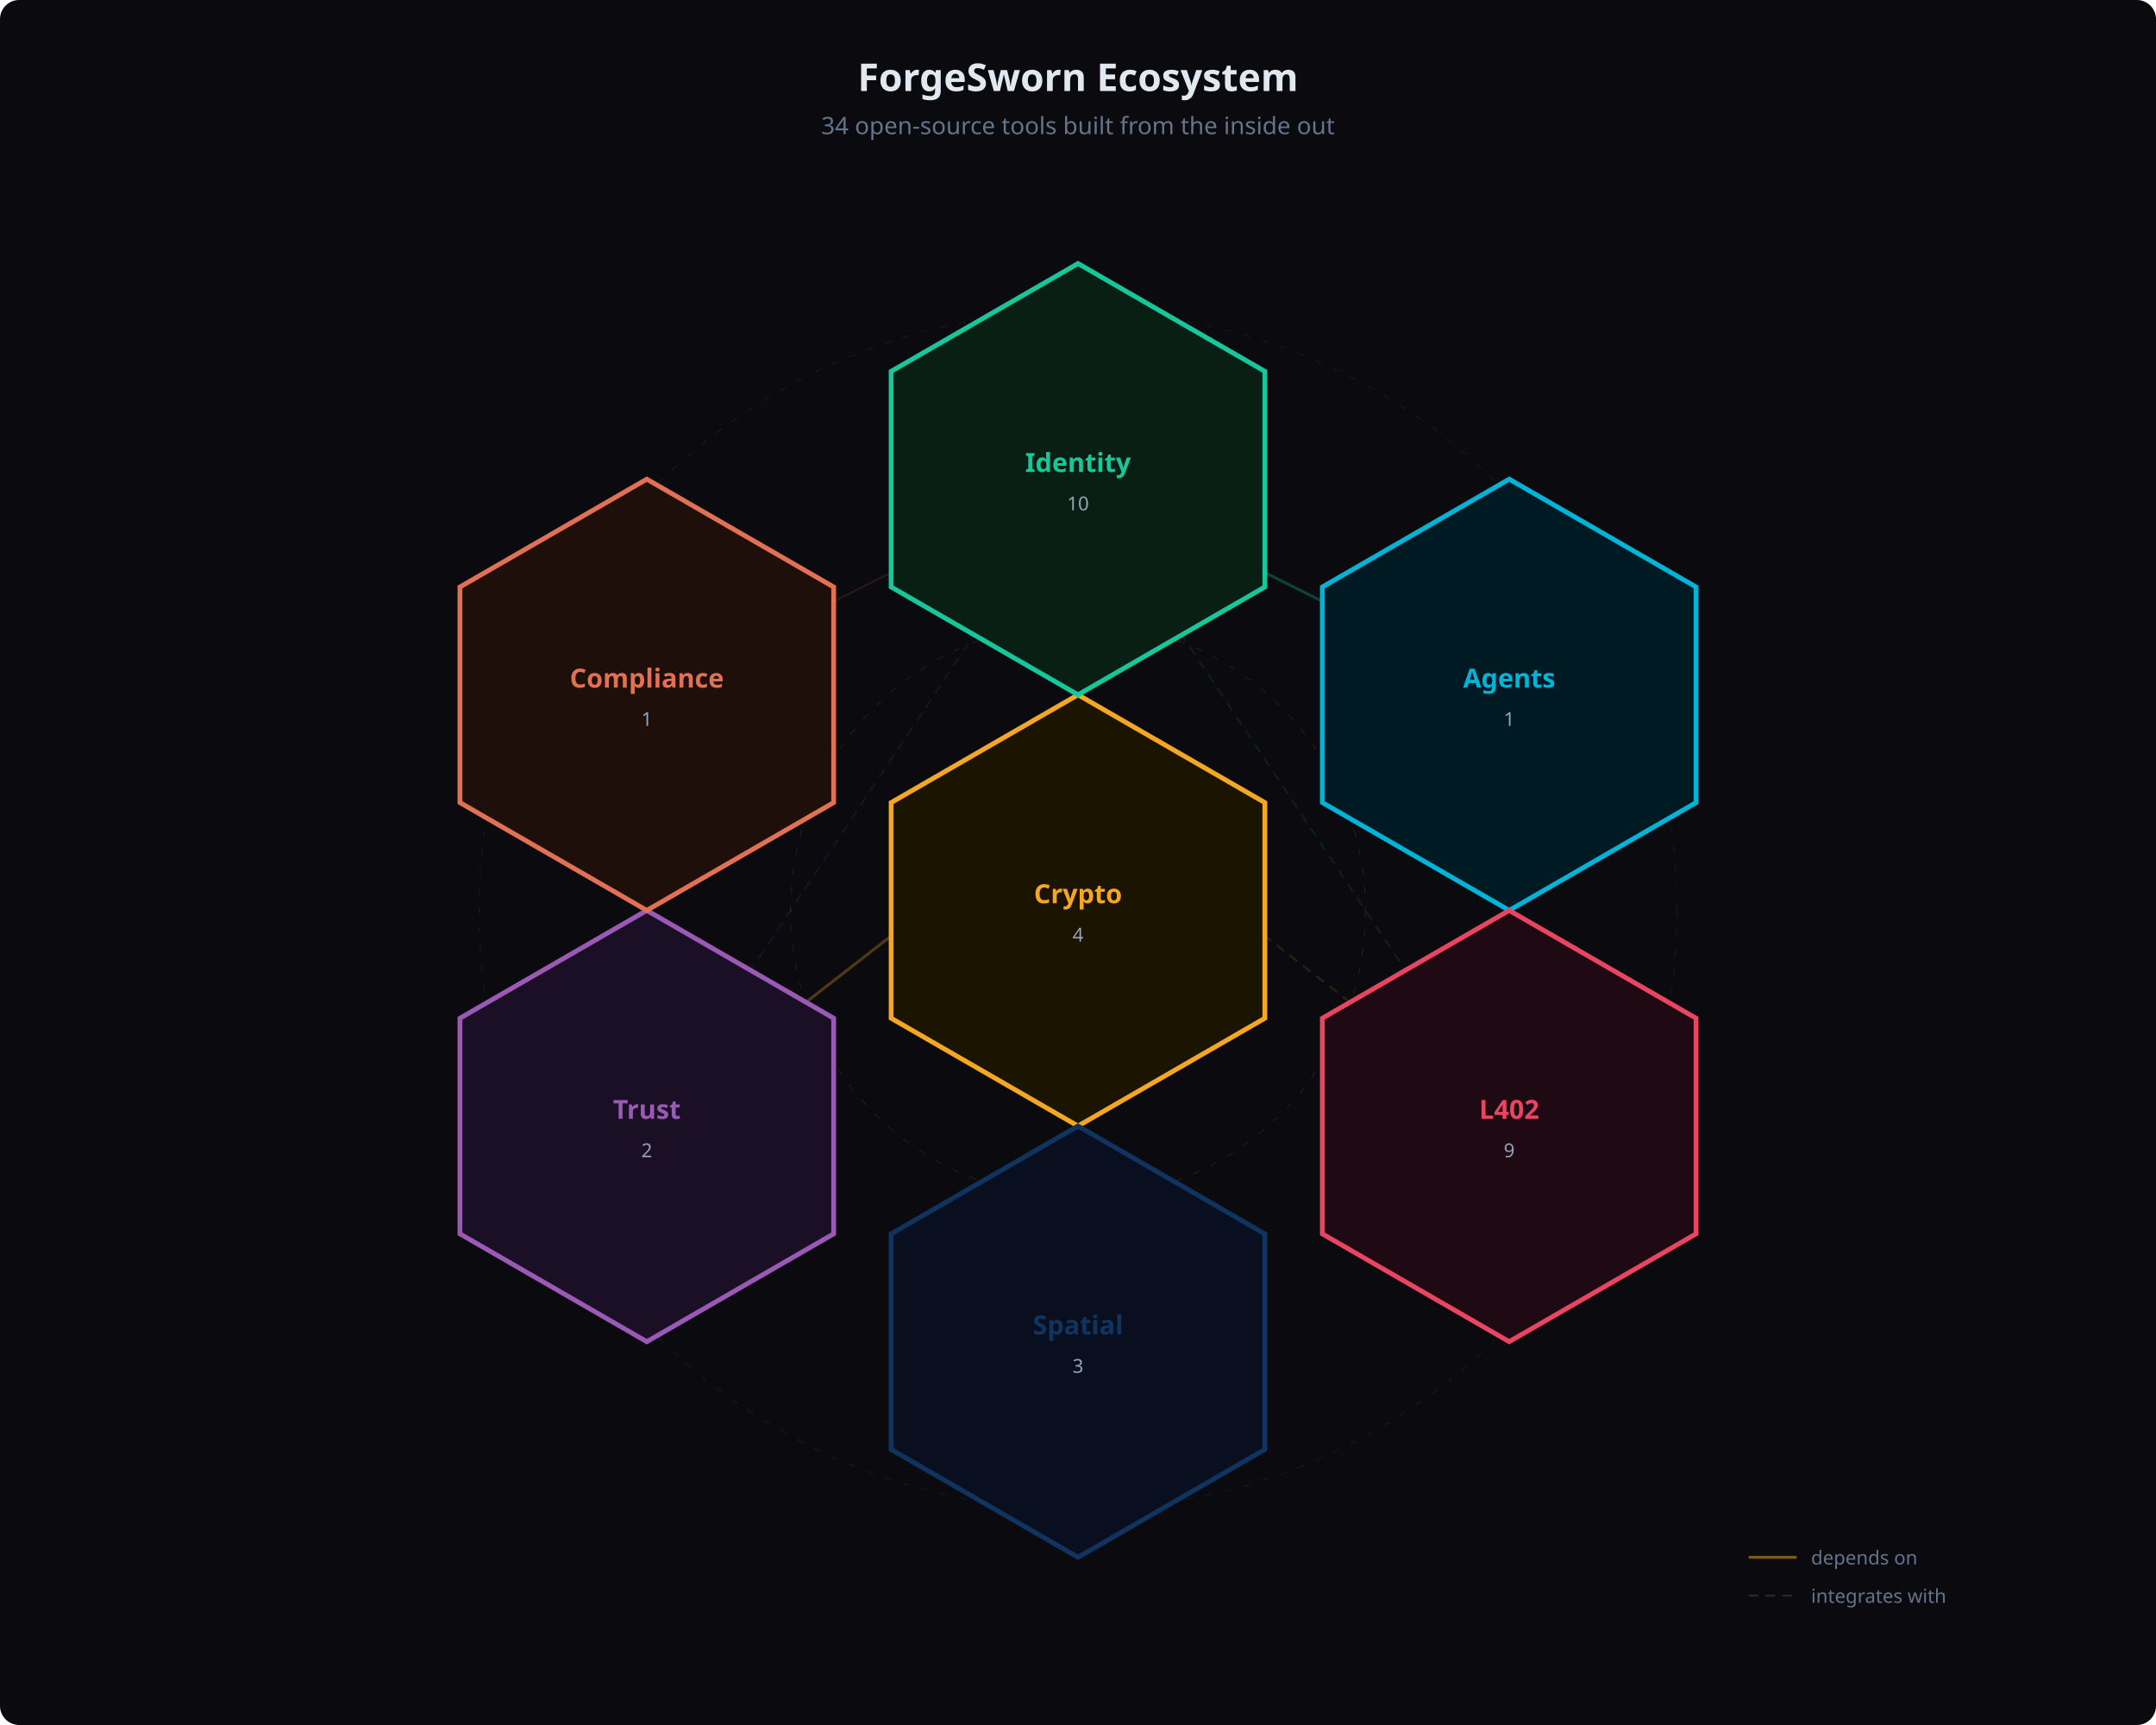
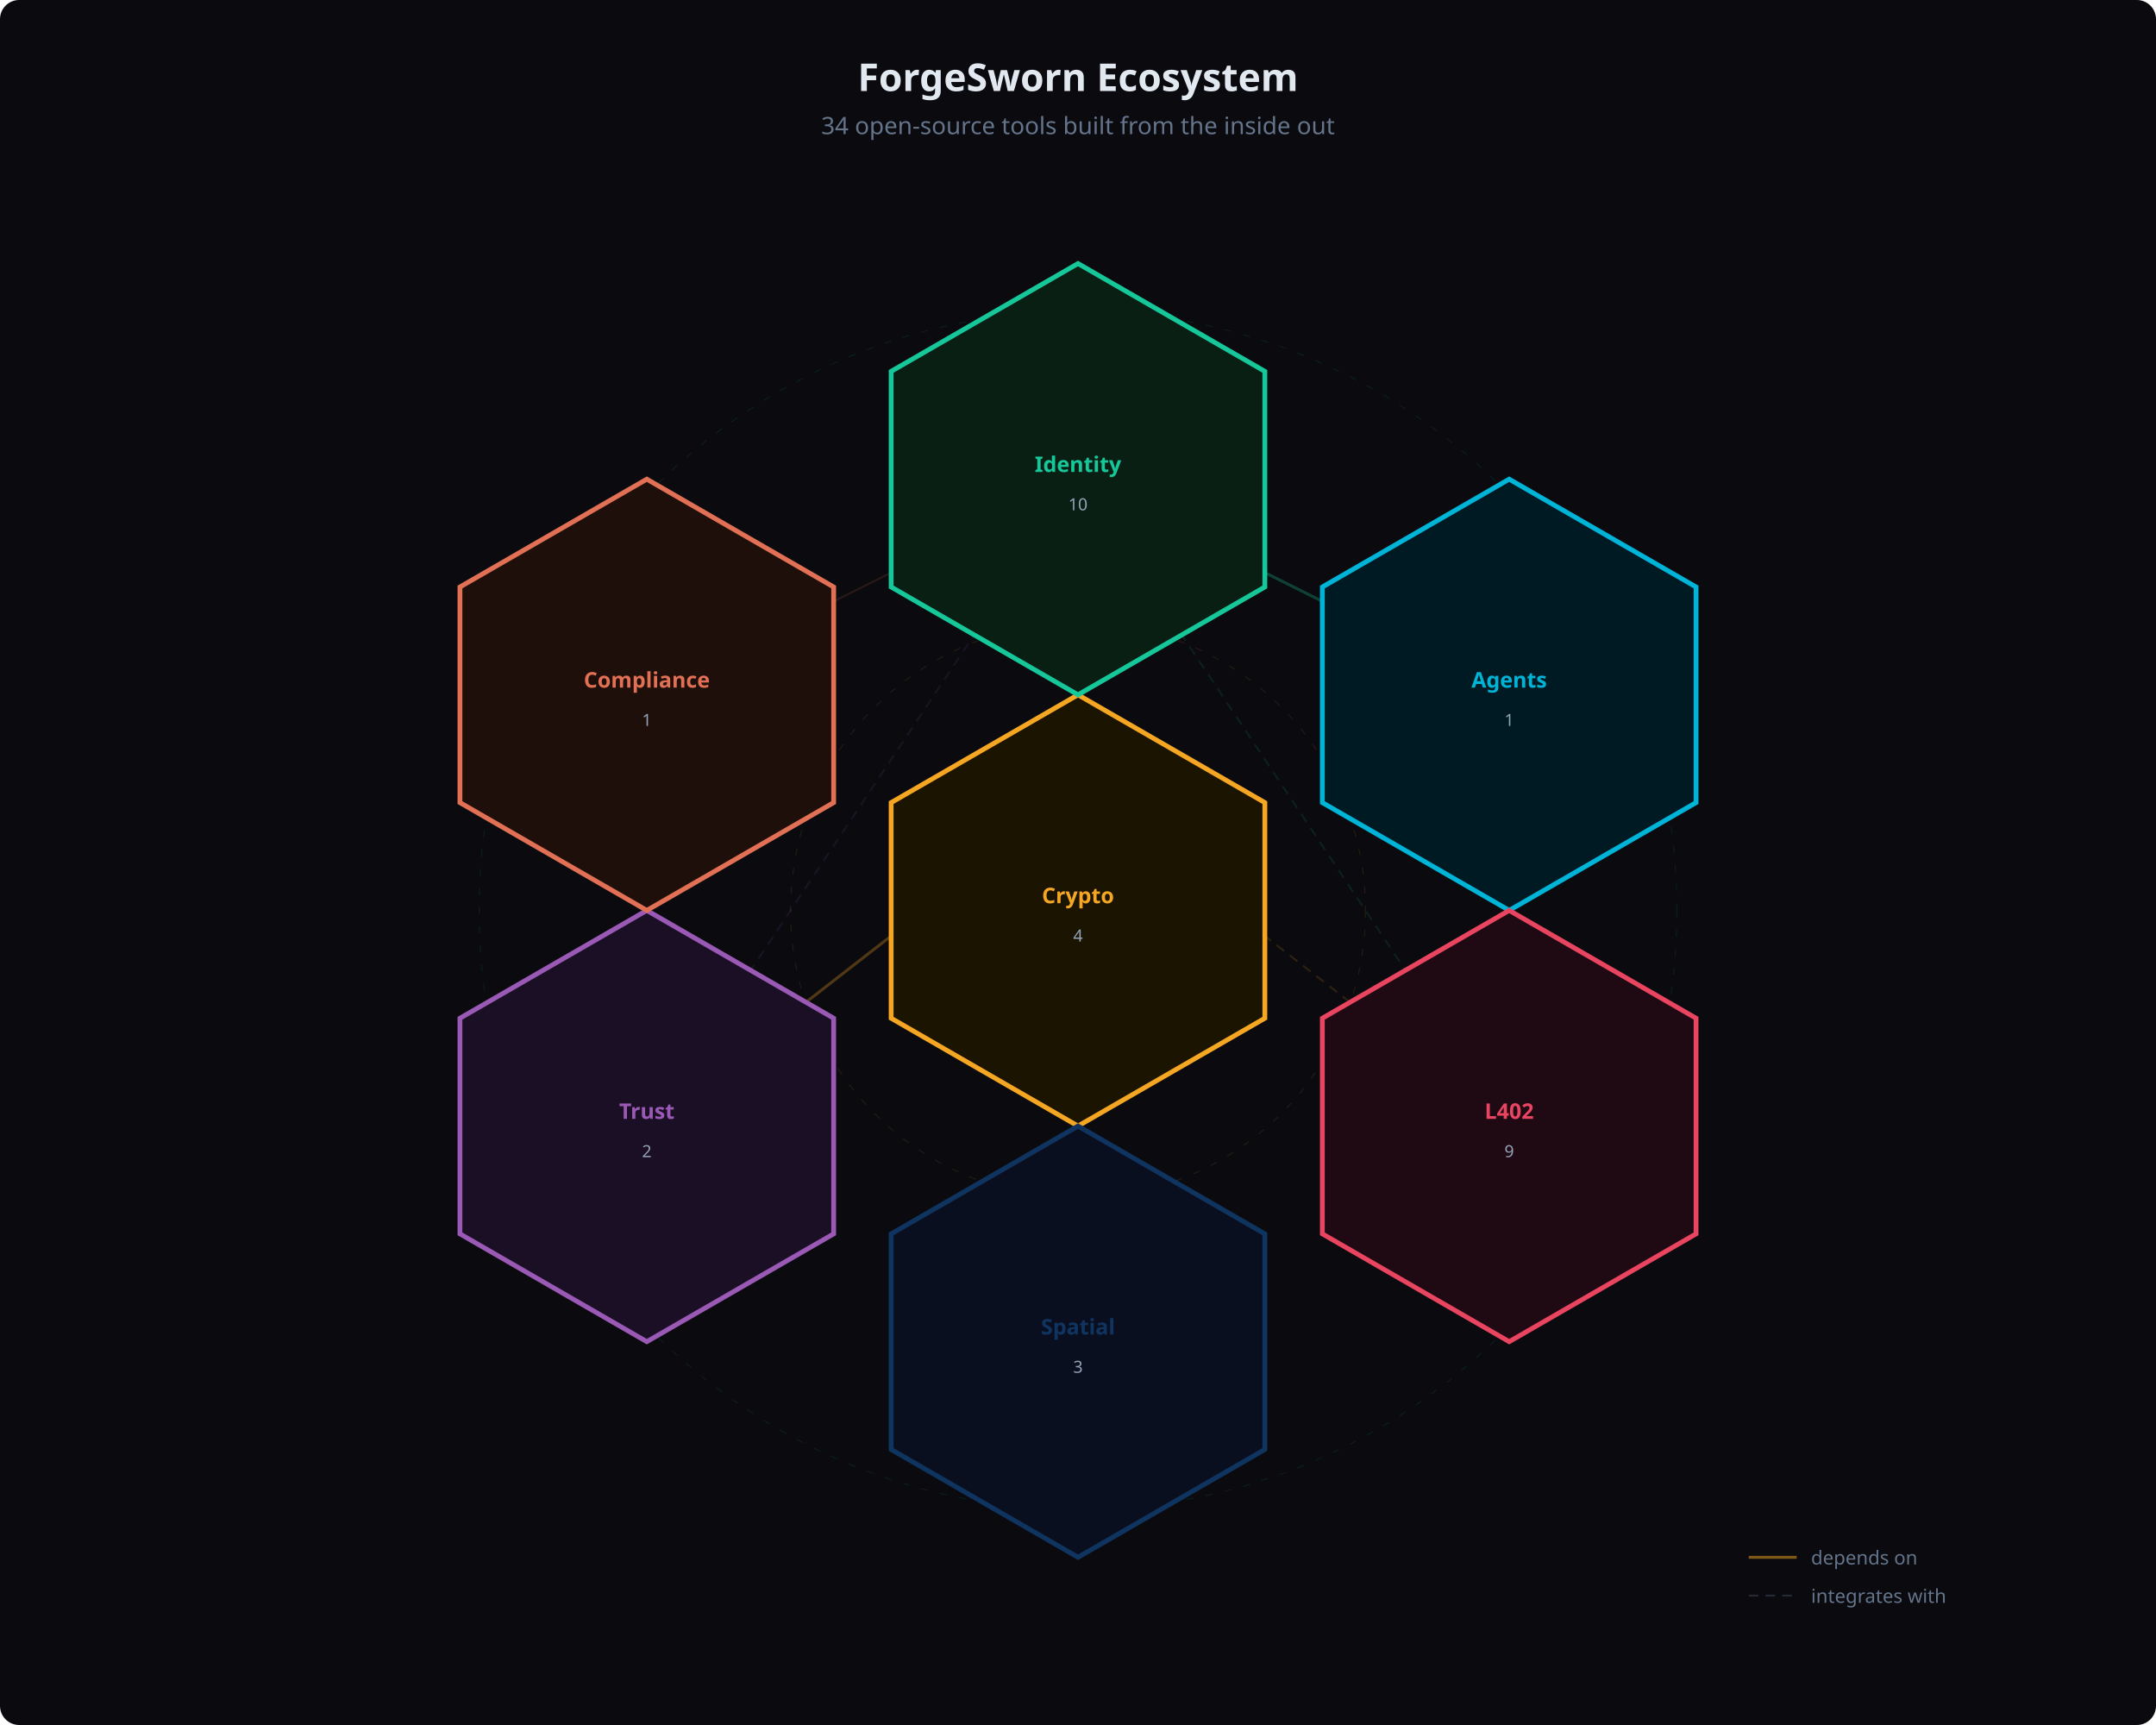
<svg xmlns="http://www.w3.org/2000/svg" viewBox="0 0 900 720" font-family="sans-serif">
  <rect width="900" height="720" fill="#0a0a0f" rx="8" />
  <text x="450" y="38" font-size="16" font-weight="600" fill="#e2e8f0" text-anchor="middle">ForgeSworn Ecosystem</text>
  <text x="450" y="56" font-size="10" fill="#64748b" text-anchor="middle">34 open-source tools built from the inside out</text>
  <circle cx="450" cy="380" r="120" fill="none" stroke="#f5a623" stroke-width="0.4" stroke-opacity="0.12" stroke-dasharray="3 5" />
  <circle cx="450" cy="380" r="250" fill="none" stroke="#16c79a" stroke-width="0.4" stroke-opacity="0.12" stroke-dasharray="3 5" />
  <line x1="450" y1="330" x2="450" y2="200" stroke="#f5a623" stroke-width="1.2" stroke-opacity="0.3" />
  <line x1="450" y1="330" x2="270" y2="470" stroke="#f5a623" stroke-width="1.2" stroke-opacity="0.3" />
  <line x1="450" y1="330" x2="630" y2="470" stroke="#f5a623" stroke-width="0.8" stroke-opacity="0.15" stroke-dasharray="4 3" />
  <line x1="450" y1="200" x2="630" y2="290" stroke="#16c79a" stroke-width="1.2" stroke-opacity="0.3" />
  <line x1="450" y1="200" x2="630" y2="470" stroke="#16c79a" stroke-width="0.8" stroke-opacity="0.12" stroke-dasharray="4 3" />
  <line x1="450" y1="200" x2="450" y2="560" stroke="#16c79a" stroke-width="0.8" stroke-opacity="0.12" stroke-dasharray="4 3" />
  <line x1="270" y1="470" x2="450" y2="200" stroke="#9b59b6" stroke-width="0.8" stroke-opacity="0.12" stroke-dasharray="4 3" />
  <line x1="270" y1="290" x2="450" y2="200" stroke="#e17055" stroke-width="0.8" stroke-opacity="0.15" />
  <polygon points="450,290 528,335 528,425 450,470 372,425 372,335" fill="#1a1400" stroke="#f5a623" stroke-width="2" />
-   <text x="450" y="377" font-size="11" font-weight="600" fill="#f5a623" text-anchor="middle">Crypto</text>
-   <text x="450" y="393" font-size="8" fill="#94a3b8" text-anchor="middle">4</text>
+   <text x="450" y="377" font-size="9" font-weight="700" fill="#f5a623" text-anchor="middle">Crypto</text>
+   <text x="450" y="393" font-size="7" fill="#94a3b8" text-anchor="middle">4</text>
  <polygon points="450,110 528,155 528,245 450,290 372,245 372,155" fill="#0a1f14" stroke="#16c79a" stroke-width="2" />
-   <text x="450" y="197" font-size="11" font-weight="600" fill="#16c79a" text-anchor="middle">Identity</text>
-   <text x="450" y="213" font-size="8" fill="#94a3b8" text-anchor="middle">10</text>
+   <text x="450" y="197" font-size="9" font-weight="700" fill="#16c79a" text-anchor="middle">Identity</text>
+   <text x="450" y="213" font-size="7" fill="#94a3b8" text-anchor="middle">10</text>
  <polygon points="630,200 708,245 708,335 630,380 552,335 552,245" fill="#001a24" stroke="#00b4d8" stroke-width="2" />
-   <text x="630" y="287" font-size="11" font-weight="600" fill="#00b4d8" text-anchor="middle">Agents</text>
-   <text x="630" y="303" font-size="8" fill="#94a3b8" text-anchor="middle">1</text>
+   <text x="630" y="287" font-size="9" font-weight="700" fill="#00b4d8" text-anchor="middle">Agents</text>
+   <text x="630" y="303" font-size="7" fill="#94a3b8" text-anchor="middle">1</text>
  <polygon points="630,380 708,425 708,515 630,560 552,515 552,425" fill="#1f0a14" stroke="#e94560" stroke-width="2" />
-   <text x="630" y="467" font-size="11" font-weight="600" fill="#e94560" text-anchor="middle">L402</text>
-   <text x="630" y="483" font-size="8" fill="#94a3b8" text-anchor="middle">9</text>
+   <text x="630" y="467" font-size="9" font-weight="700" fill="#e94560" text-anchor="middle">L402</text>
+   <text x="630" y="483" font-size="7" fill="#94a3b8" text-anchor="middle">9</text>
  <polygon points="270,380 348,425 348,515 270,560 192,515 192,425" fill="#1a0f24" stroke="#9b59b6" stroke-width="2" />
-   <text x="270" y="467" font-size="11" font-weight="600" fill="#9b59b6" text-anchor="middle">Trust</text>
-   <text x="270" y="483" font-size="8" fill="#94a3b8" text-anchor="middle">2</text>
+   <text x="270" y="467" font-size="9" font-weight="700" fill="#9b59b6" text-anchor="middle">Trust</text>
+   <text x="270" y="483" font-size="7" fill="#94a3b8" text-anchor="middle">2</text>
  <polygon points="270,200 348,245 348,335 270,380 192,335 192,245" fill="#1f0f0a" stroke="#e17055" stroke-width="2" />
-   <text x="270" y="287" font-size="11" font-weight="600" fill="#e17055" text-anchor="middle">Compliance</text>
-   <text x="270" y="303" font-size="8" fill="#94a3b8" text-anchor="middle">1</text>
+   <text x="270" y="287" font-size="9" font-weight="700" fill="#e17055" text-anchor="middle">Compliance</text>
+   <text x="270" y="303" font-size="7" fill="#94a3b8" text-anchor="middle">1</text>
  <polygon points="450,470 528,515 528,605 450,650 372,605 372,515" fill="#0a0f1f" stroke="#0f3460" stroke-width="2" />
-   <text x="450" y="557" font-size="11" font-weight="600" fill="#0f3460" text-anchor="middle">Spatial</text>
-   <text x="450" y="573" font-size="8" fill="#94a3b8" text-anchor="middle">3</text>
+   <text x="450" y="557" font-size="9" font-weight="700" fill="#0f3460" text-anchor="middle">Spatial</text>
+   <text x="450" y="573" font-size="7" fill="#94a3b8" text-anchor="middle">3</text>
  <line x1="730" y1="650" x2="750" y2="650" stroke="#f5a623" stroke-width="1.2" stroke-opacity="0.5" />
  <text x="756" y="653" font-size="8" fill="#64748b">depends on</text>
  <line x1="730" y1="666" x2="750" y2="666" stroke="#64748b" stroke-width="0.8" stroke-opacity="0.3" stroke-dasharray="4 3" />
  <text x="756" y="669" font-size="8" fill="#64748b">integrates with</text>
</svg>
